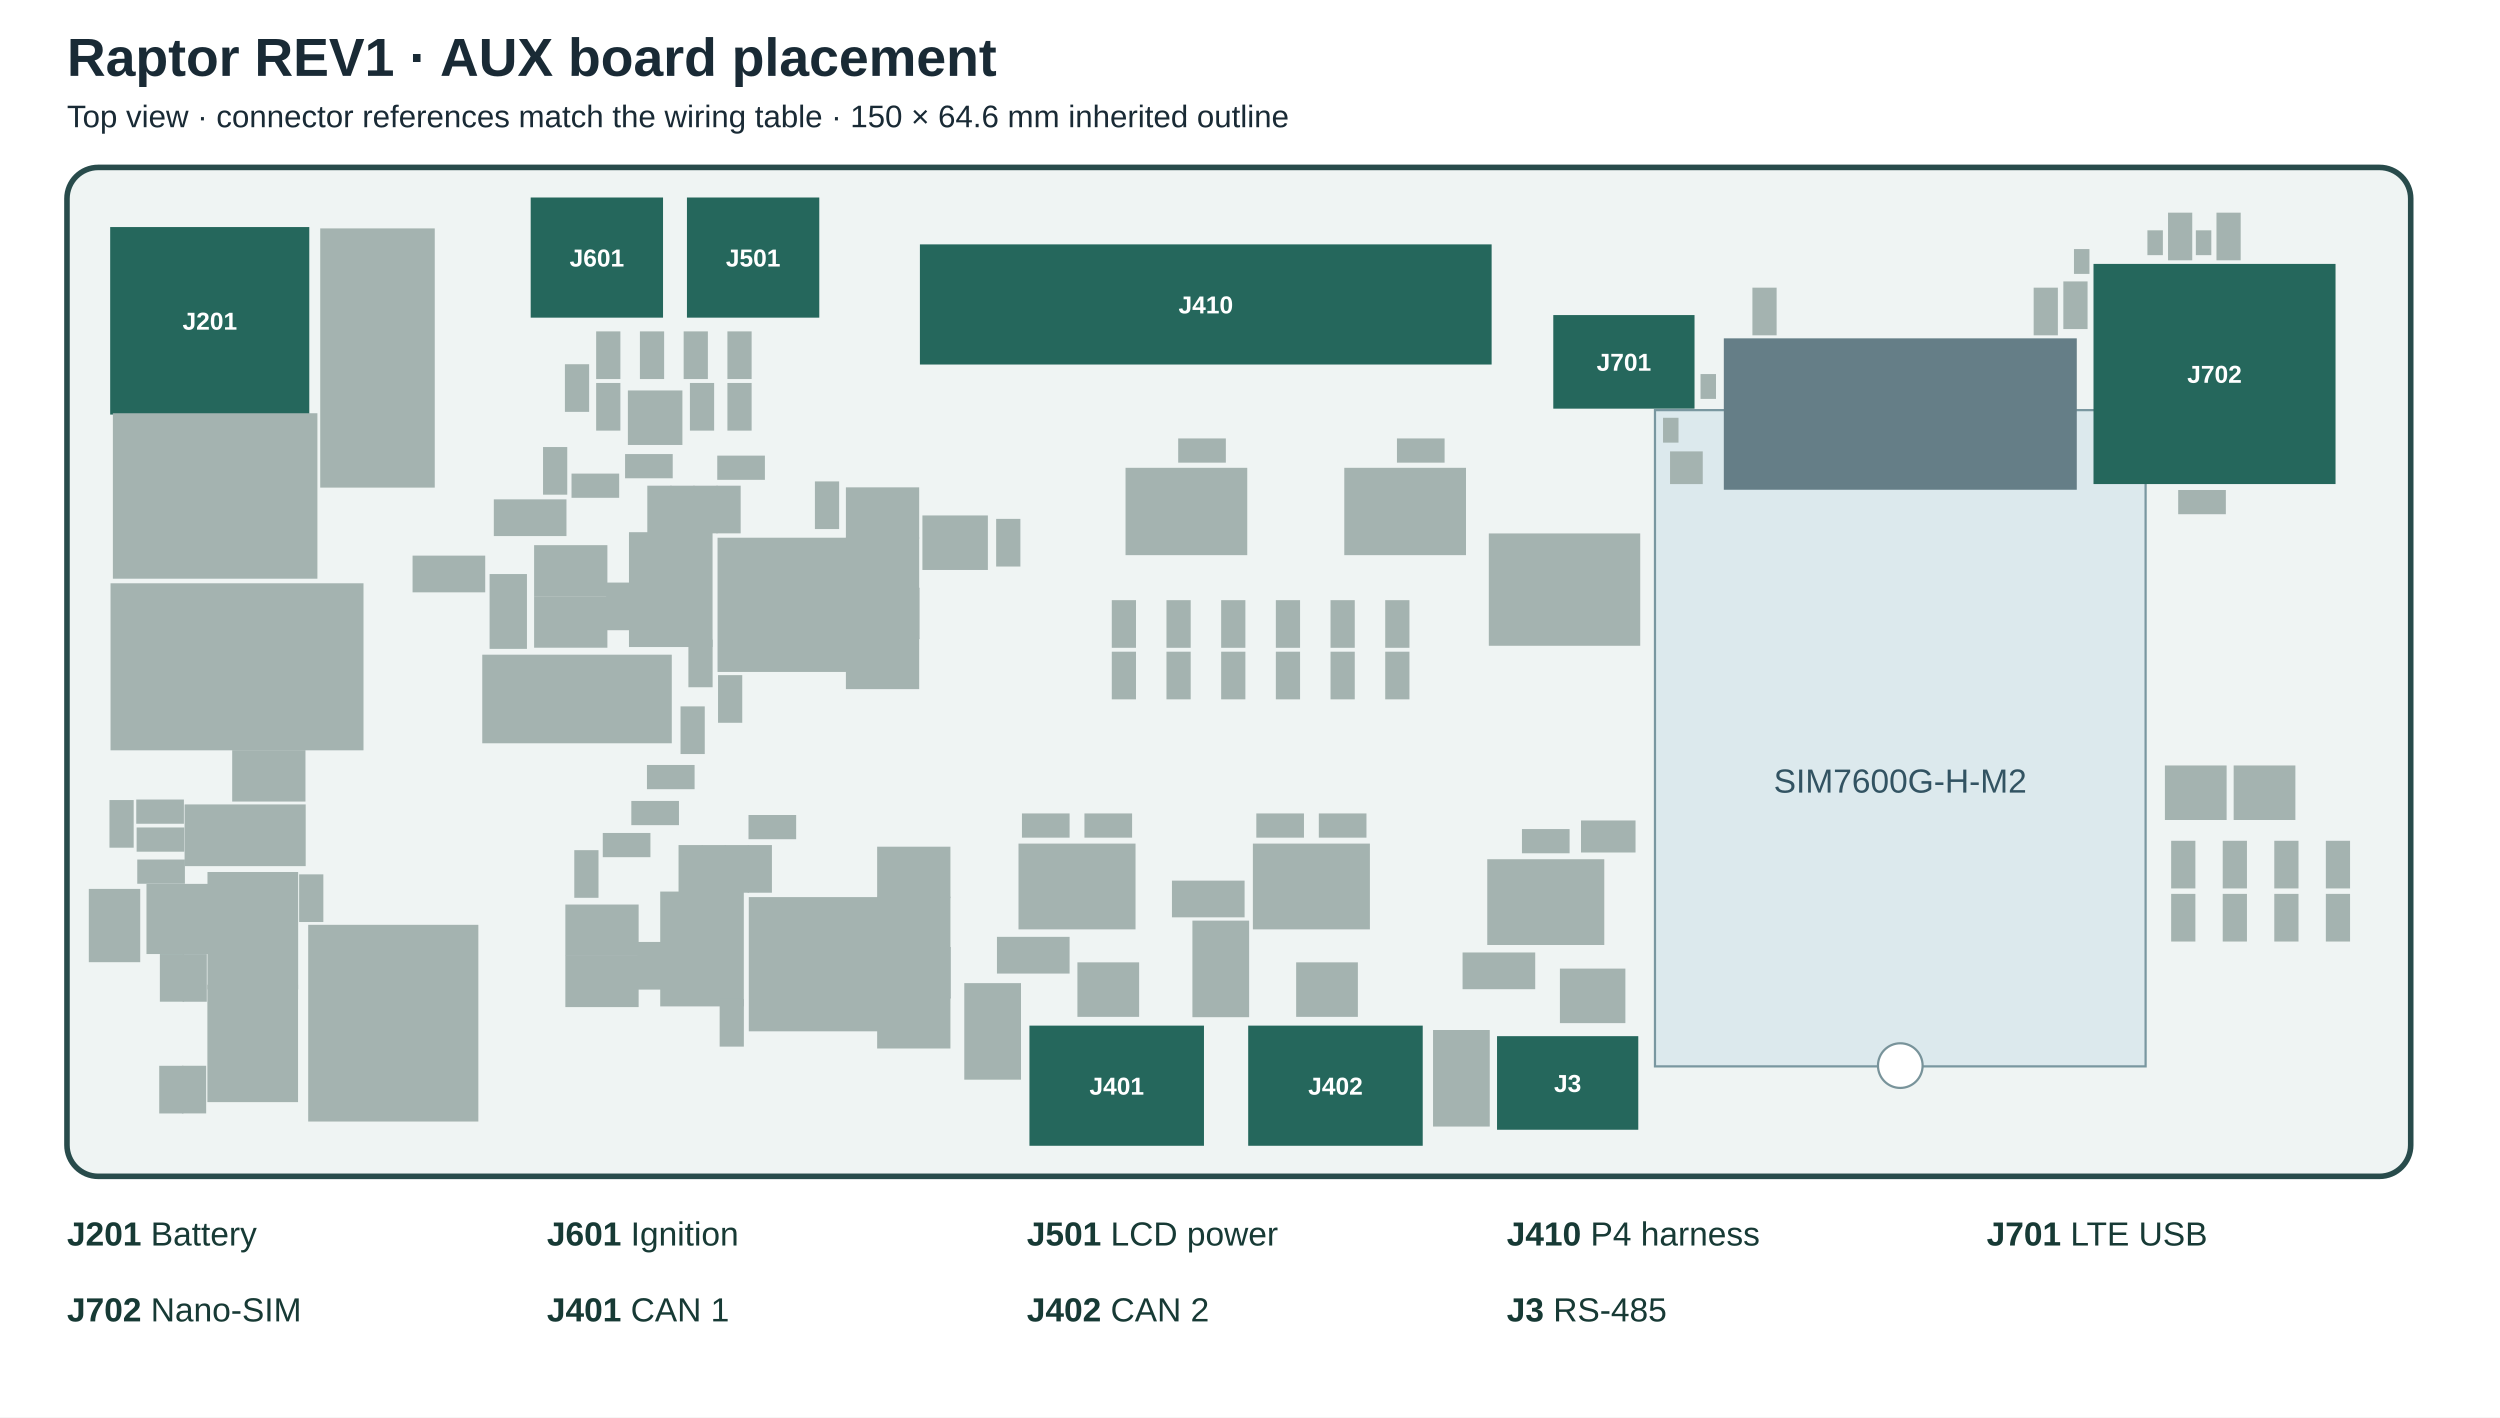
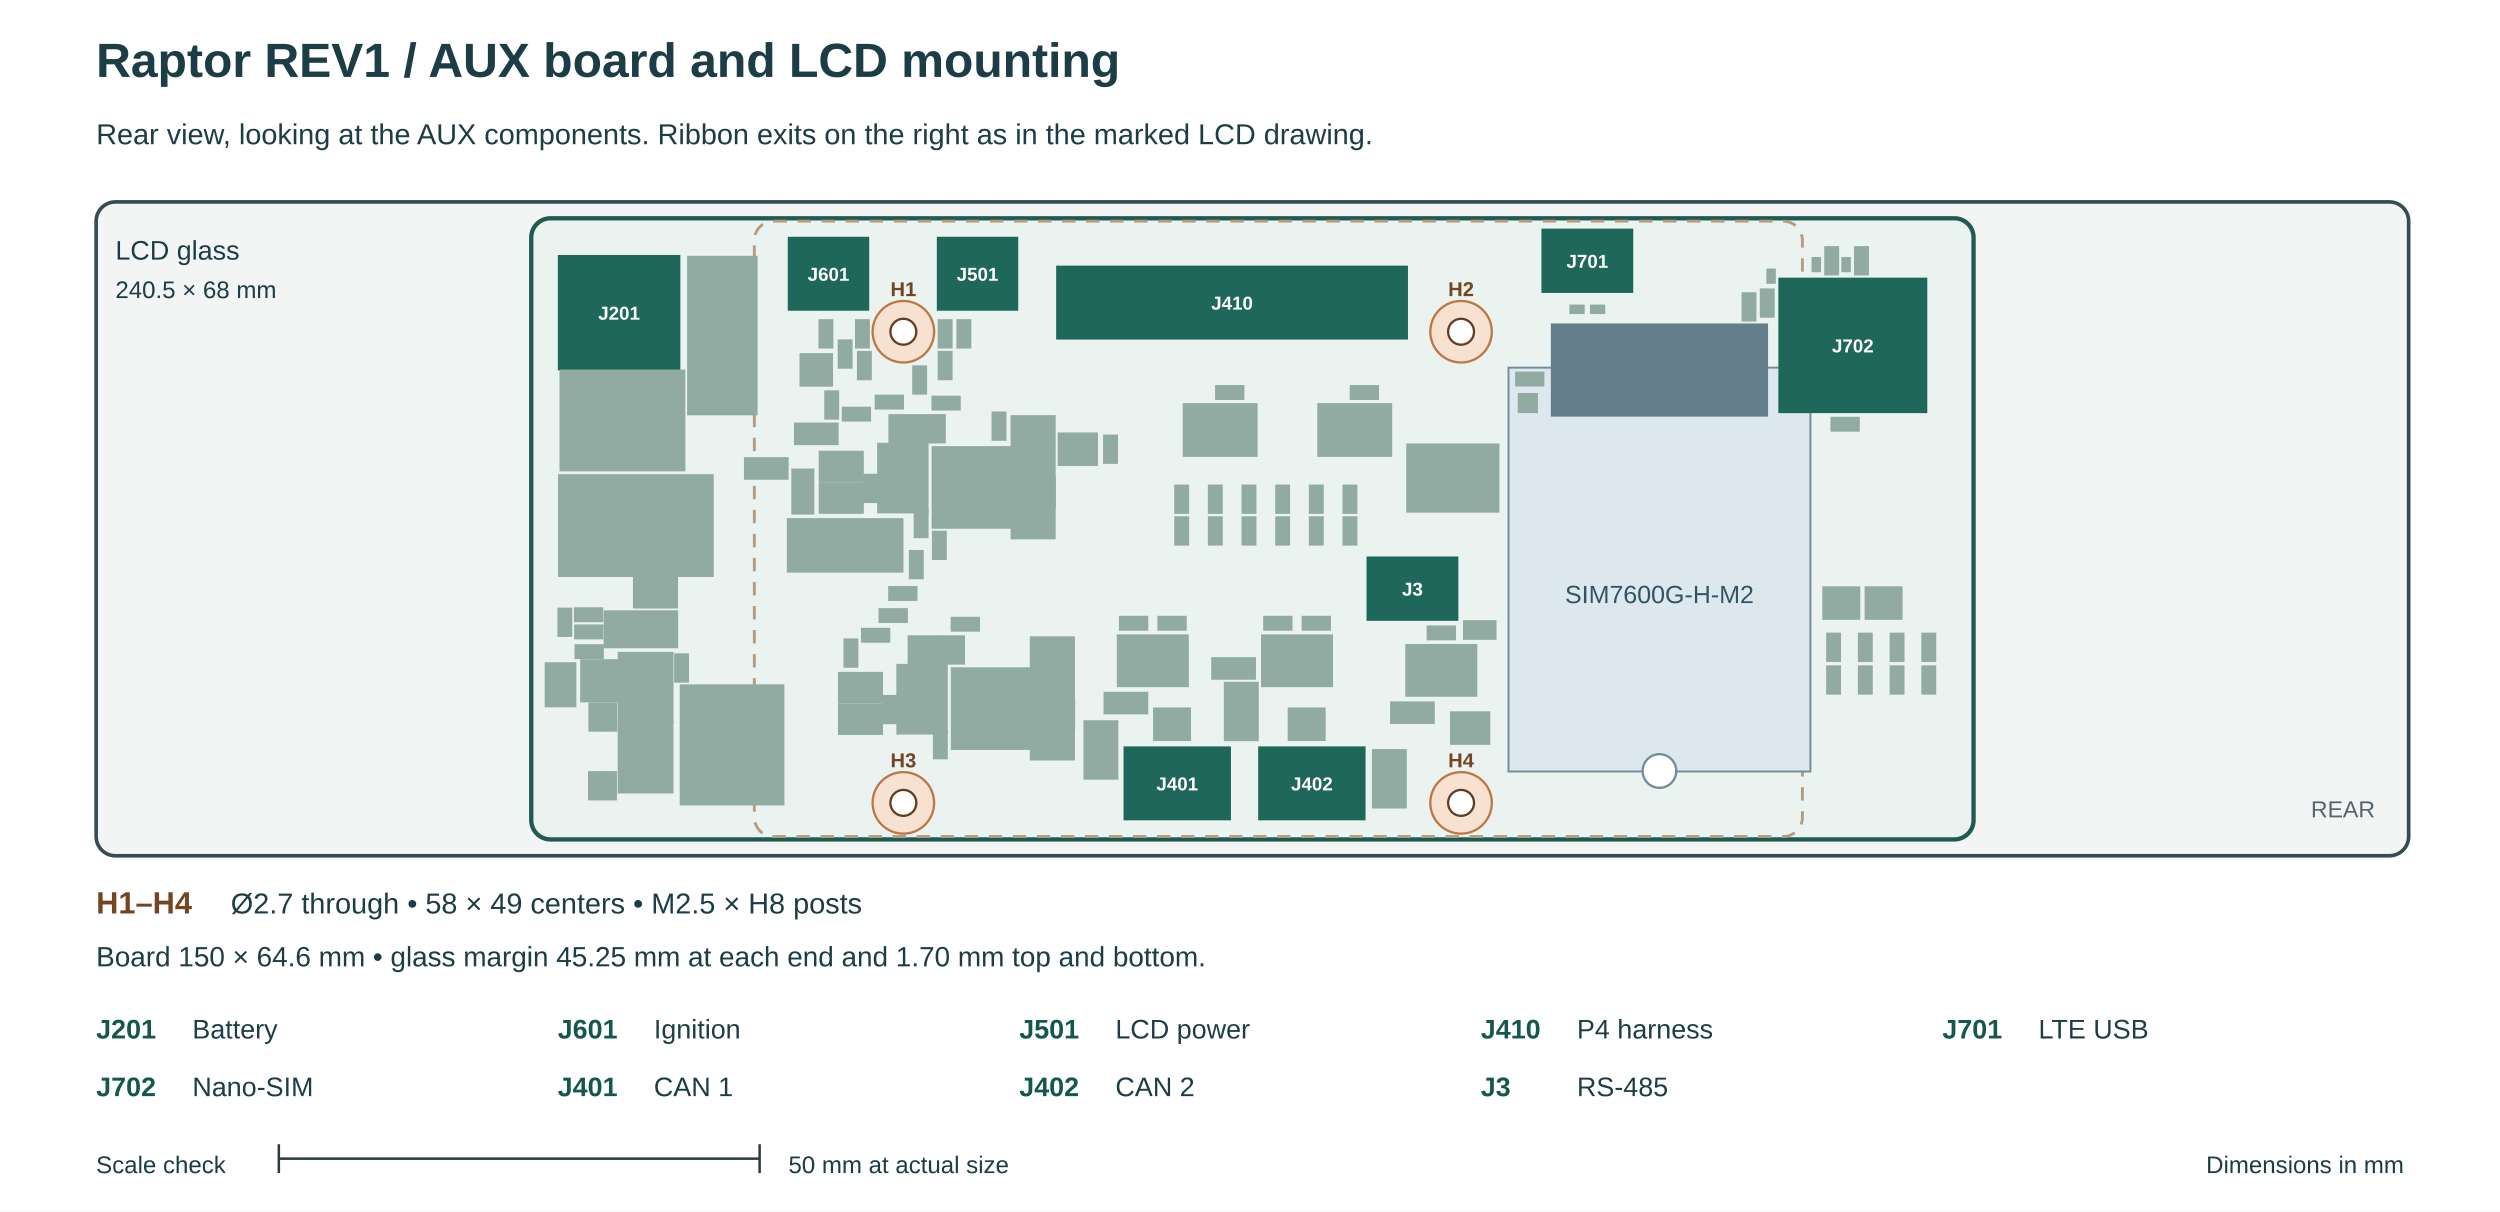
- <svg xmlns="http://www.w3.org/2000/svg" width="1120" height="635" viewBox="0 0 1120 635">
-   <rect width="1120" height="635" fill="#fff" />
-   <g font-family="Arial, sans-serif" fill="#192a35">
-     <text x="30" y="34" font-size="24" font-weight="bold">Raptor REV1 · AUX board placement</text>
-     <text x="30" y="57" font-size="14">Top view · connector references match the wiring table · 150 × 64.6 mm inherited outline</text>
+ <svg xmlns="http://www.w3.org/2000/svg" width="260mm" height="126mm" viewBox="-10 -21 260 126">
+   <rect x="-10" y="-21" width="260" height="126" fill="white" />
+   <g font-family="Arial, sans-serif">
+     <text x="0" y="-13" font-size="5" fill="#1c3d45" text-anchor="start" font-weight="bold">Raptor REV1  /  AUX board and LCD mounting</text>
+     <text x="0" y="-6" font-size="3.0" fill="#1c3d45" text-anchor="start" font-weight="normal">Rear view, looking at the AUX components. Ribbon exits on the right as in the marked LCD drawing.</text>
+     <rect x="0" y="0" width="240.5" height="68" rx="2" fill="#f3f4f4" stroke="#354c54" stroke-width="0.38" />
+     <rect x="45.25" y="1.7" width="150" height="64.6" rx="2" fill="#eaf3f0" stroke="#205a50" stroke-width="0.45" />
+     <rect x="68.45" y="2" width="109" height="64" rx="2" fill="none" stroke="#b49c83" stroke-width=".3" stroke-dasharray="1.4 1.1" />
+     <rect x="146.883" y="17.235" width="31.4" height="42" rx="0" fill="#dce8ee" stroke="#738b99" stroke-width="0.2" />
+     <rect x="78.919" y="12.195" width="1.55" height="3.05" rx="0" fill="#91aaa2" stroke="none" stroke-width="0.2" />
+     <rect x="86.869" y="20.145" width="3.05" height="1.55" rx="0" fill="#91aaa2" stroke="none" stroke-width="0.2" />
+     <rect x="75.119" y="12.195" width="1.55" height="3.05" rx="0" fill="#91aaa2" stroke="none" stroke-width="0.2" />
+     <rect x="122.619" y="32.695" width="1.55" height="3.05" rx="0" fill="#91aaa2" stroke="none" stroke-width="0.2" />
+     <rect x="151.288" y="12.64" width="22.59" height="9.69" rx="0" fill="#647f8b" stroke="none" stroke-width="0.2" />
+     <rect x="106.849" y="56.625" width="11.17" height="7.69" rx="0" fill="#20675b" stroke="none" stroke-width="0.2" />
+     <text x="112.434" y="61.2" font-size="1.95" fill="white" text-anchor="middle" font-weight="bold">J401</text>
+     <rect x="61.459" y="5.603" width="7.33" height="16.59" rx="0" fill="#91aaa2" stroke="none" stroke-width="0.2" />
+     <rect x="55.824" y="38.995" width="4.69" height="3.29" rx="0" fill="#91aaa2" stroke="none" stroke-width="0.2" />
+     <rect x="182.819" y="4.595" width="1.55" height="3.05" rx="0" fill="#91aaa2" stroke="none" stroke-width="0.2" />
+     <rect x="179.519" y="39.975" width="3.95" height="3.49" rx="0" fill="#91aaa2" stroke="none" stroke-width="0.2" />
+     <rect x="60.689" y="50.175" width="10.89" height="12.59" rx="0" fill="#91aaa2" stroke="none" stroke-width="0.2" />
+     <rect x="86.919" y="34.195" width="1.55" height="3.05" rx="0" fill="#91aaa2" stroke="none" stroke-width="0.2" />
+     <rect x="46.649" y="47.875" width="3.29" height="4.69" rx="0" fill="#91aaa2" stroke="none" stroke-width="0.2" />
+     <rect x="84.391" y="45.07" width="1.55" height="3.05" rx="0" fill="#91aaa2" stroke="none" stroke-width="0.2" />
+     <rect x="77.119" y="14.295" width="1.55" height="3.05" rx="0" fill="#91aaa2" stroke="none" stroke-width="0.2" />
+     <rect x="117.279" y="49.905" width="3.63" height="6.18" rx="0" fill="#91aaa2" stroke="none" stroke-width="0.2" />
+     <rect x="150.308" y="2.775" width="9.55" height="6.69" rx="0" fill="#20675b" stroke="none" stroke-width="0.2" />
+     <text x="155.083" y="6.85" font-size="1.95" fill="white" text-anchor="middle" font-weight="bold">J701</text>
+     <rect x="106.149" y="44.975" width="7.49" height="5.49" rx="0" fill="#91aaa2" stroke="none" stroke-width="0.2" />
+     <rect x="52.779" y="42.469" width="7.75" height="3.95" rx="0" fill="#91aaa2" stroke="none" stroke-width="0.2" />
+     <rect x="85.021" y="31.92" width="1.55" height="3.05" rx="0" fill="#91aaa2" stroke="none" stroke-width="0.2" />
+     <rect x="95.101" y="25.375" width="4.69" height="3.29" rx="0" fill="#91aaa2" stroke="none" stroke-width="0.2" />
+     <rect x="54.237" y="54.009" width="5.803" height="7.512" rx="0" fill="#91aaa2" stroke="none" stroke-width="0.2" />
+     <rect x="77.541" y="21.295" width="3.05" height="1.55" rx="0" fill="#91aaa2" stroke="none" stroke-width="0.2" />
+     <rect x="75.146" y="29.15" width="4.69" height="3.29" rx="0" fill="#91aaa2" stroke="none" stroke-width="0.2" />
+     <rect x="86.886" y="25.4" width="8.29" height="8.59" rx="0" fill="#91aaa2" stroke="none" stroke-width="0.2" />
+     <rect x="115.969" y="47.345" width="4.65" height="2.35" rx="0" fill="#91aaa2" stroke="none" stroke-width="0.2" />
+     <rect x="130.369" y="19.045" width="3.05" height="1.55" rx="0" fill="#91aaa2" stroke="none" stroke-width="0.2" />
+     <rect x="77.719" y="45.395" width="1.55" height="3.05" rx="0" fill="#91aaa2" stroke="none" stroke-width="0.2" />
+     <rect x="102.679" y="53.905" width="3.63" height="6.18" rx="0" fill="#91aaa2" stroke="none" stroke-width="0.2" />
+     <rect x="115.619" y="32.695" width="1.55" height="3.05" rx="0" fill="#91aaa2" stroke="none" stroke-width="0.2" />
+     <rect x="93.119" y="21.795" width="1.55" height="3.05" rx="0" fill="#91aaa2" stroke="none" stroke-width="0.2" />
+     <rect x="97.126" y="51.6" width="4.69" height="3.29" rx="0" fill="#91aaa2" stroke="none" stroke-width="0.2" />
+     <rect x="83.866" y="22.07" width="1.55" height="3.05" rx="0" fill="#91aaa2" stroke="none" stroke-width="0.2" />
+     <rect x="120.849" y="56.625" width="11.17" height="7.69" rx="0" fill="#20675b" stroke="none" stroke-width="0.2" />
+     <text x="126.434" y="61.2" font-size="1.95" fill="white" text-anchor="middle" font-weight="bold">J402</text>
+     <rect x="84.869" y="16.995" width="1.55" height="3.05" rx="0" fill="#91aaa2" stroke="none" stroke-width="0.2" />
+     <rect x="186.519" y="48.195" width="1.55" height="3.05" rx="0" fill="#91aaa2" stroke="none" stroke-width="0.2" />
+     <rect x="73.149" y="15.725" width="3.49" height="3.49" rx="0" fill="#91aaa2" stroke="none" stroke-width="0.2" />
+     <rect x="82.369" y="39.945" width="3.05" height="1.55" rx="0" fill="#91aaa2" stroke="none" stroke-width="0.2" />
+     <rect x="85.866" y="45.07" width="1.55" height="3.05" rx="0" fill="#91aaa2" stroke="none" stroke-width="0.2" />
+     <rect x="89.469" y="12.195" width="1.55" height="3.05" rx="0" fill="#91aaa2" stroke="none" stroke-width="0.2" />
+     <rect x="79.541" y="44.295" width="3.05" height="1.55" rx="0" fill="#91aaa2" stroke="none" stroke-width="0.2" />
+     <rect x="99.999" y="23.975" width="4.19" height="3.49" rx="0" fill="#91aaa2" stroke="none" stroke-width="0.2" />
+     <rect x="77.146" y="48.875" width="4.69" height="3.29" rx="0" fill="#91aaa2" stroke="none" stroke-width="0.2" />
+     <rect x="80.969" y="20.045" width="3.05" height="1.55" rx="0" fill="#91aaa2" stroke="none" stroke-width="0.2" />
+     <rect x="87.519" y="12.195" width="1.55" height="3.05" rx="0" fill="#91aaa2" stroke="none" stroke-width="0.2" />
+     <rect x="189.819" y="44.795" width="1.55" height="3.05" rx="0" fill="#91aaa2" stroke="none" stroke-width="0.2" />
+     <rect x="47.969" y="42.189" width="1.55" height="3.05" rx="0" fill="#91aaa2" stroke="none" stroke-width="0.2" />
+     <rect x="60.109" y="46.945" width="1.55" height="3.05" rx="0" fill="#91aaa2" stroke="none" stroke-width="0.2" />
+     <rect x="49.749" y="45.995" width="3.05" height="1.55" rx="0" fill="#91aaa2" stroke="none" stroke-width="0.2" />
+     <rect x="83.219" y="48.045" width="5.35" height="7.35" rx="0" fill="#91aaa2" stroke="none" stroke-width="0.2" />
+     <rect x="67.369" y="26.545" width="4.65" height="2.35" rx="0" fill="#91aaa2" stroke="none" stroke-width="0.2" />
+     <rect x="136.149" y="45.975" width="7.49" height="5.49" rx="0" fill="#91aaa2" stroke="none" stroke-width="0.2" />
+     <rect x="84.519" y="36.195" width="1.55" height="3.05" rx="0" fill="#91aaa2" stroke="none" stroke-width="0.2" />
+     <rect x="121.149" y="44.975" width="7.49" height="5.49" rx="0" fill="#91aaa2" stroke="none" stroke-width="0.2" />
+     <rect x="126.119" y="29.395" width="1.55" height="3.05" rx="0" fill="#91aaa2" stroke="none" stroke-width="0.2" />
+     <rect x="72.569" y="22.945" width="4.65" height="2.35" rx="0" fill="#91aaa2" stroke="none" stroke-width="0.2" />
+     <rect x="97.101" y="54.8" width="4.69" height="3.29" rx="0" fill="#91aaa2" stroke="none" stroke-width="0.2" />
+     <rect x="49.708" y="43.945" width="3.05" height="1.55" rx="0" fill="#91aaa2" stroke="none" stroke-width="0.2" />
+     <rect x="112.119" y="32.695" width="1.55" height="3.05" rx="0" fill="#91aaa2" stroke="none" stroke-width="0.2" />
+     <rect x="147.846" y="19.874" width="2.093" height="2.092" rx="0" fill="#91aaa2" stroke="none" stroke-width="0.2" />
+     <rect x="173.019" y="8.995" width="1.55" height="3.05" rx="0" fill="#91aaa2" stroke="none" stroke-width="0.2" />
+     <rect x="119.119" y="32.695" width="1.55" height="3.05" rx="0" fill="#91aaa2" stroke="none" stroke-width="0.2" />
+     <rect x="186.519" y="44.795" width="1.55" height="3.05" rx="0" fill="#91aaa2" stroke="none" stroke-width="0.2" />
+     <rect x="77.146" y="52.15" width="4.69" height="3.29" rx="0" fill="#91aaa2" stroke="none" stroke-width="0.2" />
+     <rect x="75.146" y="25.875" width="4.69" height="3.29" rx="0" fill="#91aaa2" stroke="none" stroke-width="0.2" />
+     <rect x="88.816" y="45.07" width="1.55" height="3.05" rx="0" fill="#91aaa2" stroke="none" stroke-width="0.2" />
+     <rect x="95.126" y="28.6" width="4.69" height="3.29" rx="0" fill="#91aaa2" stroke="none" stroke-width="0.2" />
+     <rect x="99.839" y="6.625" width="36.59" height="7.69" rx="0" fill="#20675b" stroke="none" stroke-width="0.2" />
+     <text x="118.134" y="11.2" font-size="1.95" fill="white" text-anchor="middle" font-weight="bold">J410</text>
+     <rect x="104.769" y="50.945" width="4.65" height="2.35" rx="0" fill="#91aaa2" stroke="none" stroke-width="0.2" />
+     <rect x="116.369" y="19.045" width="3.05" height="1.55" rx="0" fill="#91aaa2" stroke="none" stroke-width="0.2" />
+     <rect x="81.369" y="42.245" width="3.05" height="1.55" rx="0" fill="#91aaa2" stroke="none" stroke-width="0.2" />
+     <rect x="48.039" y="28.315" width="16.19" height="10.69" rx="0" fill="#91aaa2" stroke="none" stroke-width="0.2" />
+     <rect x="136.249" y="25.125" width="9.69" height="7.19" rx="0" fill="#91aaa2" stroke="none" stroke-width="0.2" />
+     <rect x="52.65" y="52.047" width="1.55" height="3.05" rx="0" fill="#91aaa2" stroke="none" stroke-width="0.2" />
+     <rect x="86.816" y="22.07" width="1.55" height="3.05" rx="0" fill="#91aaa2" stroke="none" stroke-width="0.2" />
+     <rect x="87.429" y="3.625" width="8.47" height="7.69" rx="0" fill="#20675b" stroke="none" stroke-width="0.2" />
+     <text x="91.664" y="8.2" font-size="1.95" fill="white" text-anchor="middle" font-weight="bold">J501</text>
+     <rect x="87.021" y="54.92" width="1.55" height="3.05" rx="0" fill="#91aaa2" stroke="none" stroke-width="0.2" />
+     <rect x="81.219" y="25.045" width="5.35" height="7.35" rx="0" fill="#91aaa2" stroke="none" stroke-width="0.2" />
+     <rect x="122.619" y="29.395" width="1.55" height="3.05" rx="0" fill="#91aaa2" stroke="none" stroke-width="0.2" />
+     <rect x="129.619" y="29.395" width="1.55" height="3.05" rx="0" fill="#91aaa2" stroke="none" stroke-width="0.2" />
+     <rect x="112.119" y="29.395" width="1.55" height="3.05" rx="0" fill="#91aaa2" stroke="none" stroke-width="0.2" />
+     <rect x="51.155" y="59.197" width="1.55" height="3.05" rx="0" fill="#91aaa2" stroke="none" stroke-width="0.2" />
+     <rect x="126.119" y="32.695" width="1.55" height="3.05" rx="0" fill="#91aaa2" stroke="none" stroke-width="0.2" />
+     <rect x="79.119" y="15.495" width="1.55" height="3.05" rx="0" fill="#91aaa2" stroke="none" stroke-width="0.2" />
+     <rect x="129.619" y="32.695" width="1.55" height="3.05" rx="0" fill="#91aaa2" stroke="none" stroke-width="0.2" />
+     <rect x="180.369" y="22.345" width="3.05" height="1.55" rx="0" fill="#91aaa2" stroke="none" stroke-width="0.2" />
+     <rect x="178.399" y="5.725" width="0.99" height="1.59" rx="0" fill="#91aaa2" stroke="none" stroke-width="0.2" />
+     <rect x="85.341" y="22.07" width="1.55" height="3.05" rx="0" fill="#91aaa2" stroke="none" stroke-width="0.2" />
+     <rect x="153.218" y="10.675" width="1.59" height="0.99" rx="0" fill="#91aaa2" stroke="none" stroke-width="0.2" />
+     <rect x="95.101" y="31.8" width="4.69" height="3.29" rx="0" fill="#91aaa2" stroke="none" stroke-width="0.2" />
+     <rect x="48.015" y="5.517" width="12.743" height="12.002" rx="0" fill="#20675b" stroke="none" stroke-width="0.2" />
+     <text x="54.386" y="12.248" font-size="1.95" fill="white" text-anchor="middle" font-weight="bold">J201</text>
+     <rect x="183.219" y="44.795" width="1.55" height="3.05" rx="0" fill="#91aaa2" stroke="none" stroke-width="0.2" />
+     <rect x="189.819" y="48.195" width="1.55" height="3.05" rx="0" fill="#91aaa2" stroke="none" stroke-width="0.2" />
+     <rect x="132.679" y="56.905" width="3.63" height="6.18" rx="0" fill="#91aaa2" stroke="none" stroke-width="0.2" />
+     <rect x="72.299" y="27.725" width="2.39" height="4.79" rx="0" fill="#91aaa2" stroke="none" stroke-width="0.2" />
+     <rect x="71.929" y="3.625" width="8.47" height="7.69" rx="0" fill="#20675b" stroke="none" stroke-width="0.2" />
+     <text x="76.164" y="8.2" font-size="1.95" fill="white" text-anchor="middle" font-weight="bold">J601</text>
+     <rect x="183.919" y="39.975" width="3.95" height="3.49" rx="0" fill="#91aaa2" stroke="none" stroke-width="0.2" />
+     <rect x="106.369" y="43.045" width="3.05" height="1.55" rx="0" fill="#91aaa2" stroke="none" stroke-width="0.2" />
+     <rect x="171.119" y="9.395" width="1.55" height="3.05" rx="0" fill="#91aaa2" stroke="none" stroke-width="0.2" />
+     <rect x="173.699" y="6.925" width="0.99" height="1.59" rx="0" fill="#91aaa2" stroke="none" stroke-width="0.2" />
+     <rect x="134.569" y="51.945" width="4.65" height="2.35" rx="0" fill="#91aaa2" stroke="none" stroke-width="0.2" />
+     <rect x="51.196" y="52.044" width="1.55" height="3.05" rx="0" fill="#91aaa2" stroke="none" stroke-width="0.2" />
+     <rect x="125.369" y="43.045" width="3.05" height="1.55" rx="0" fill="#91aaa2" stroke="none" stroke-width="0.2" />
+     <rect x="138.369" y="44.045" width="3.05" height="1.55" rx="0" fill="#91aaa2" stroke="none" stroke-width="0.2" />
+     <rect x="48.189" y="17.433" width="13.09" height="10.59" rx="0" fill="#91aaa2" stroke="none" stroke-width="0.2" />
+     <rect x="119.119" y="29.395" width="1.55" height="3.05" rx="0" fill="#91aaa2" stroke="none" stroke-width="0.2" />
+     <rect x="87.341" y="45.07" width="1.55" height="3.05" rx="0" fill="#91aaa2" stroke="none" stroke-width="0.2" />
+     <rect x="88.869" y="43.145" width="3.05" height="1.55" rx="0" fill="#91aaa2" stroke="none" stroke-width="0.2" />
+     <rect x="179.719" y="4.595" width="1.55" height="3.05" rx="0" fill="#91aaa2" stroke="none" stroke-width="0.2" />
+     <rect x="112.999" y="20.925" width="7.79" height="5.59" rx="0" fill="#91aaa2" stroke="none" stroke-width="0.2" />
+     <rect x="179.919" y="48.195" width="1.55" height="3.05" rx="0" fill="#91aaa2" stroke="none" stroke-width="0.2" />
+     <rect x="88.886" y="48.4" width="8.29" height="8.59" rx="0" fill="#91aaa2" stroke="none" stroke-width="0.2" />
+     <rect x="142.149" y="43.495" width="3.49" height="2.05" rx="0" fill="#91aaa2" stroke="none" stroke-width="0.2" />
+     <rect x="97.101" y="48.375" width="4.69" height="3.29" rx="0" fill="#91aaa2" stroke="none" stroke-width="0.2" />
+     <rect x="126.999" y="20.925" width="7.79" height="5.59" rx="0" fill="#91aaa2" stroke="none" stroke-width="0.2" />
+     <rect x="183.219" y="48.195" width="1.55" height="3.05" rx="0" fill="#91aaa2" stroke="none" stroke-width="0.2" />
+     <rect x="181.499" y="5.725" width="0.99" height="1.59" rx="0" fill="#91aaa2" stroke="none" stroke-width="0.2" />
+     <rect x="82.391" y="22.07" width="1.55" height="3.05" rx="0" fill="#91aaa2" stroke="none" stroke-width="0.2" />
+     <rect x="132.119" y="36.875" width="9.55" height="6.69" rx="0" fill="#20675b" stroke="none" stroke-width="0.2" />
+     <text x="136.894" y="40.95" font-size="1.95" fill="white" text-anchor="middle" font-weight="bold">J3</text>
+     <rect x="52.609" y="59.195" width="1.55" height="3.05" rx="0" fill="#91aaa2" stroke="none" stroke-width="0.2" />
+     <rect x="147.569" y="17.645" width="3.05" height="1.55" rx="0" fill="#91aaa2" stroke="none" stroke-width="0.2" />
+     <rect x="79.756" y="28.27" width="1.55" height="3.05" rx="0" fill="#91aaa2" stroke="none" stroke-width="0.2" />
+     <rect x="121.369" y="43.045" width="3.05" height="1.55" rx="0" fill="#91aaa2" stroke="none" stroke-width="0.2" />
+     <rect x="87.519" y="15.495" width="1.55" height="3.05" rx="0" fill="#91aaa2" stroke="none" stroke-width="0.2" />
+     <rect x="115.619" y="29.395" width="1.55" height="3.05" rx="0" fill="#91aaa2" stroke="none" stroke-width="0.2" />
+     <rect x="104.719" y="24.195" width="1.55" height="3.05" rx="0" fill="#91aaa2" stroke="none" stroke-width="0.2" />
+     <rect x="155.358" y="10.675" width="1.59" height="0.99" rx="0" fill="#91aaa2" stroke="none" stroke-width="0.2" />
+     <rect x="97.101" y="45.175" width="4.69" height="3.29" rx="0" fill="#91aaa2" stroke="none" stroke-width="0.2" />
+     <rect x="50.339" y="47.555" width="4.09" height="4.49" rx="0" fill="#91aaa2" stroke="none" stroke-width="0.2" />
+     <rect x="109.919" y="52.575" width="3.95" height="3.49" rx="0" fill="#91aaa2" stroke="none" stroke-width="0.2" />
+     <rect x="123.919" y="52.575" width="3.95" height="3.49" rx="0" fill="#91aaa2" stroke="none" stroke-width="0.2" />
+     <rect x="140.799" y="52.975" width="4.19" height="3.49" rx="0" fill="#91aaa2" stroke="none" stroke-width="0.2" />
+     <rect x="174.949" y="7.875" width="15.49" height="14.09" rx="0" fill="#20675b" stroke="none" stroke-width="0.2" />
+     <text x="182.694" y="15.65" font-size="1.95" fill="white" text-anchor="middle" font-weight="bold">J702</text>
+     <rect x="179.919" y="44.795" width="1.55" height="3.05" rx="0" fill="#91aaa2" stroke="none" stroke-width="0.2" />
+     <rect x="71.829" y="32.885" width="12.13" height="5.67" rx="0" fill="#91aaa2" stroke="none" stroke-width="0.2" />
+     <rect x="95.101" y="22.175" width="4.69" height="3.29" rx="0" fill="#91aaa2" stroke="none" stroke-width="0.2" />
+     <rect x="81.756" y="51.27" width="1.55" height="3.05" rx="0" fill="#91aaa2" stroke="none" stroke-width="0.2" />
+     <rect x="49.684" y="42.155" width="3.05" height="1.55" rx="0" fill="#91aaa2" stroke="none" stroke-width="0.2" />
+     <rect x="54.242" y="46.794" width="5.803" height="7.512" rx="0" fill="#91aaa2" stroke="none" stroke-width="0.2" />
+     <rect x="75.719" y="19.595" width="1.55" height="3.05" rx="0" fill="#91aaa2" stroke="none" stroke-width="0.2" />
+     <rect x="110.369" y="43.045" width="3.05" height="1.55" rx="0" fill="#91aaa2" stroke="none" stroke-width="0.2" />
+     <text x="162.583" y="41.72" font-size="2.6" fill="#325362" text-anchor="middle" font-weight="normal">SIM7600G-H-M2</text>
+     <circle cx="162.583" cy="59.185" r="1.75" fill="white" stroke="#738b99" stroke-width="0.24" />
+     <circle cx="83.95" cy="13.5" r="3.2" fill="#f7e1d0" stroke="#bc7844" stroke-width="0.24" />
+     <circle cx="83.95" cy="13.5" r="1.35" fill="white" stroke="#633c24" stroke-width="0.24" />
+     <text x="83.95" y="9.8" font-size="2.1" fill="#754422" text-anchor="middle" font-weight="bold">H1</text>
+     <circle cx="141.95" cy="13.5" r="3.2" fill="#f7e1d0" stroke="#bc7844" stroke-width="0.24" />
+     <circle cx="141.95" cy="13.5" r="1.35" fill="white" stroke="#633c24" stroke-width="0.24" />
+     <text x="141.95" y="9.8" font-size="2.1" fill="#754422" text-anchor="middle" font-weight="bold">H2</text>
+     <circle cx="83.95" cy="62.5" r="3.2" fill="#f7e1d0" stroke="#bc7844" stroke-width="0.24" />
+     <circle cx="83.95" cy="62.5" r="1.35" fill="white" stroke="#633c24" stroke-width="0.24" />
+     <text x="83.95" y="58.8" font-size="2.1" fill="#754422" text-anchor="middle" font-weight="bold">H3</text>
+     <circle cx="141.95" cy="62.5" r="3.2" fill="#f7e1d0" stroke="#bc7844" stroke-width="0.24" />
+     <circle cx="141.95" cy="62.5" r="1.35" fill="white" stroke="#633c24" stroke-width="0.24" />
+     <text x="141.95" y="58.8" font-size="2.1" fill="#754422" text-anchor="middle" font-weight="bold">H4</text>
+     <text x="2" y="6" font-size="2.8" fill="#1c3d45" text-anchor="start" font-weight="normal">LCD glass</text>
+     <text x="2" y="10" font-size="2.5" fill="#1c3d45" text-anchor="start" font-weight="normal">240.5 × 68 mm</text>
+     <text x="237" y="64" font-size="2.4" fill="#51656a" text-anchor="end" font-weight="normal">REAR</text>
+     <text x="0" y="74" font-size="3.2" fill="#754422" text-anchor="start" font-weight="bold">H1–H4</text>
+     <text x="14" y="74" font-size="3" fill="#1c3d45" text-anchor="start" font-weight="normal">Ø2.7 through • 58 × 49 centers • M2.5 × H8 posts</text>
+     <text x="0" y="79.5" font-size="2.9" fill="#1c3d45" text-anchor="start" font-weight="normal">Board 150 × 64.6 mm • glass margin 45.25 mm at each end and 1.70 mm top and bottom.</text>
+     <text x="0" y="87" font-size="2.8" fill="#14574d" text-anchor="start" font-weight="bold">J201</text>
+     <text x="10" y="87" font-size="2.8" fill="#1c3d45" text-anchor="start" font-weight="normal">Battery</text>
+     <text x="48" y="87" font-size="2.8" fill="#14574d" text-anchor="start" font-weight="bold">J601</text>
+     <text x="58" y="87" font-size="2.8" fill="#1c3d45" text-anchor="start" font-weight="normal">Ignition</text>
+     <text x="96" y="87" font-size="2.8" fill="#14574d" text-anchor="start" font-weight="bold">J501</text>
+     <text x="106" y="87" font-size="2.8" fill="#1c3d45" text-anchor="start" font-weight="normal">LCD power</text>
+     <text x="144" y="87" font-size="2.8" fill="#14574d" text-anchor="start" font-weight="bold">J410</text>
+     <text x="154" y="87" font-size="2.8" fill="#1c3d45" text-anchor="start" font-weight="normal">P4 harness</text>
+     <text x="192" y="87" font-size="2.8" fill="#14574d" text-anchor="start" font-weight="bold">J701</text>
+     <text x="202" y="87" font-size="2.8" fill="#1c3d45" text-anchor="start" font-weight="normal">LTE USB</text>
+     <text x="0" y="93" font-size="2.8" fill="#14574d" text-anchor="start" font-weight="bold">J702</text>
+     <text x="10" y="93" font-size="2.8" fill="#1c3d45" text-anchor="start" font-weight="normal">Nano-SIM</text>
+     <text x="48" y="93" font-size="2.8" fill="#14574d" text-anchor="start" font-weight="bold">J401</text>
+     <text x="58" y="93" font-size="2.8" fill="#1c3d45" text-anchor="start" font-weight="normal">CAN 1</text>
+     <text x="96" y="93" font-size="2.8" fill="#14574d" text-anchor="start" font-weight="bold">J402</text>
+     <text x="106" y="93" font-size="2.8" fill="#1c3d45" text-anchor="start" font-weight="normal">CAN 2</text>
+     <text x="144" y="93" font-size="2.8" fill="#14574d" text-anchor="start" font-weight="bold">J3</text>
+     <text x="154" y="93" font-size="2.8" fill="#1c3d45" text-anchor="start" font-weight="normal">RS-485</text>
+     <text x="0" y="101" font-size="2.5" fill="#1c3d45" text-anchor="start" font-weight="normal">Scale check</text>
+     <path d="M 19,98 v 3 M 19,99.5 h 50 M 69,98 v 3" stroke="#293a41" stroke-width=".26" />
+     <text x="72" y="101" font-size="2.5" fill="#1c3d45" text-anchor="start" font-weight="normal">50 mm at actual size</text>
+     <text x="240" y="101" font-size="2.5" fill="#1c3d45" text-anchor="end" font-weight="normal">Dimensions in mm</text>
  </g>
-   <rect x="30" y="75" width="1050" height="452" rx="14" fill="#eff4f3" stroke="#284b4b" stroke-width="2.5" />
-   <rect x="741.43" y="183.74" width="219.80" height="294.00" fill="#dce9ed" stroke="#7997a0" stroke-width="1" />
-   <rect x="286.68" y="148.46" width="10.85" height="21.35" fill="#a4b3b0" stroke="none" stroke-width="1" />
-   <rect x="321.33" y="204.12" width="21.35" height="10.85" fill="#a4b3b0" stroke="none" stroke-width="1" />
-   <rect x="267.08" y="148.46" width="10.85" height="21.35" fill="#a4b3b0" stroke="none" stroke-width="1" />
-   <rect x="571.58" y="291.96" width="10.85" height="21.35" fill="#a4b3b0" stroke="none" stroke-width="1" />
-   <rect x="772.27" y="151.58" width="158.13" height="67.83" fill="#657e87" stroke="none" stroke-width="1" />
-   <rect x="461.19" y="459.48" width="78.19" height="53.83" fill="#25675c" stroke="none" stroke-width="1" />
-   <text x="500.3" y="490.4" font-family="Arial" text-anchor="middle" fill="white" font-size="11" font-weight="bold">J401</text>
-   <rect x="143.46" y="102.32" width="51.31" height="116.13" fill="#a4b3b0" stroke="none" stroke-width="1" />
-   <rect x="104.02" y="336.07" width="32.83" height="23.03" fill="#a4b3b0" stroke="none" stroke-width="1" />
-   <rect x="992.98" y="95.27" width="10.85" height="21.35" fill="#a4b3b0" stroke="none" stroke-width="1" />
-   <rect x="969.88" y="342.93" width="27.65" height="24.43" fill="#a4b3b0" stroke="none" stroke-width="1" />
-   <rect x="138.07" y="414.32" width="76.23" height="88.13" fill="#a4b3b0" stroke="none" stroke-width="1" />
-   <rect x="321.68" y="302.46" width="10.85" height="21.35" fill="#a4b3b0" stroke="none" stroke-width="1" />
-   <rect x="39.79" y="398.23" width="23.03" height="32.83" fill="#a4b3b0" stroke="none" stroke-width="1" />
-   <rect x="303.99" y="378.59" width="10.85" height="21.35" fill="#a4b3b0" stroke="none" stroke-width="1" />
-   <rect x="253.08" y="163.17" width="10.85" height="21.35" fill="#a4b3b0" stroke="none" stroke-width="1" />
-   <rect x="534.20" y="412.44" width="25.41" height="43.26" fill="#a4b3b0" stroke="none" stroke-width="1" />
-   <rect x="695.87" y="141.15" width="63.28" height="41.93" fill="#25675c" stroke="none" stroke-width="1" />
-   <text x="727.5" y="166.1" font-family="Arial" text-anchor="middle" fill="white" font-size="11" font-weight="bold">J701</text>
-   <rect x="456.29" y="377.93" width="52.43" height="38.43" fill="#a4b3b0" stroke="none" stroke-width="1" />
-   <rect x="82.70" y="360.38" width="54.25" height="27.65" fill="#a4b3b0" stroke="none" stroke-width="1" />
-   <rect x="308.40" y="286.54" width="10.85" height="21.35" fill="#a4b3b0" stroke="none" stroke-width="1" />
-   <rect x="378.96" y="240.73" width="32.83" height="23.03" fill="#a4b3b0" stroke="none" stroke-width="1" />
-   <rect x="92.91" y="441.16" width="40.62" height="52.59" fill="#a4b3b0" stroke="none" stroke-width="1" />
-   <rect x="256.04" y="212.17" width="21.35" height="10.85" fill="#a4b3b0" stroke="none" stroke-width="1" />
-   <rect x="239.28" y="267.15" width="32.83" height="23.03" fill="#a4b3b0" stroke="none" stroke-width="1" />
-   <rect x="321.46" y="240.90" width="58.03" height="60.13" fill="#a4b3b0" stroke="none" stroke-width="1" />
-   <rect x="525.03" y="394.52" width="32.55" height="16.45" fill="#a4b3b0" stroke="none" stroke-width="1" />
-   <rect x="625.83" y="196.42" width="21.35" height="10.85" fill="#a4b3b0" stroke="none" stroke-width="1" />
-   <rect x="257.28" y="380.87" width="10.85" height="21.35" fill="#a4b3b0" stroke="none" stroke-width="1" />
-   <rect x="432.00" y="440.44" width="25.41" height="43.26" fill="#a4b3b0" stroke="none" stroke-width="1" />
-   <rect x="522.58" y="291.96" width="10.85" height="21.35" fill="#a4b3b0" stroke="none" stroke-width="1" />
-   <rect x="365.08" y="215.67" width="10.85" height="21.35" fill="#a4b3b0" stroke="none" stroke-width="1" />
-   <rect x="393.14" y="424.30" width="32.83" height="23.03" fill="#a4b3b0" stroke="none" stroke-width="1" />
-   <rect x="300.32" y="217.59" width="10.85" height="21.35" fill="#a4b3b0" stroke="none" stroke-width="1" />
-   <rect x="559.19" y="459.48" width="78.19" height="53.83" fill="#25675c" stroke="none" stroke-width="1" />
-   <text x="598.3" y="490.4" font-family="Arial" text-anchor="middle" fill="white" font-size="11" font-weight="bold">J402</text>
-   <rect x="309.08" y="171.57" width="10.85" height="21.35" fill="#a4b3b0" stroke="none" stroke-width="1" />
-   <rect x="1018.88" y="400.46" width="10.85" height="21.35" fill="#a4b3b0" stroke="none" stroke-width="1" />
-   <rect x="281.29" y="174.92" width="24.43" height="24.43" fill="#a4b3b0" stroke="none" stroke-width="1" />
-   <rect x="289.83" y="342.71" width="21.35" height="10.85" fill="#a4b3b0" stroke="none" stroke-width="1" />
-   <rect x="314.32" y="378.59" width="10.85" height="21.35" fill="#a4b3b0" stroke="none" stroke-width="1" />
-   <rect x="306.28" y="148.46" width="10.85" height="21.35" fill="#a4b3b0" stroke="none" stroke-width="1" />
-   <rect x="270.04" y="373.17" width="21.35" height="10.85" fill="#a4b3b0" stroke="none" stroke-width="1" />
-   <rect x="413.24" y="230.92" width="29.33" height="24.43" fill="#a4b3b0" stroke="none" stroke-width="1" />
-   <rect x="253.28" y="405.23" width="32.83" height="23.03" fill="#a4b3b0" stroke="none" stroke-width="1" />
-   <rect x="280.03" y="203.42" width="21.35" height="10.85" fill="#a4b3b0" stroke="none" stroke-width="1" />
-   <rect x="325.88" y="148.46" width="10.85" height="21.35" fill="#a4b3b0" stroke="none" stroke-width="1" />
-   <rect x="1041.98" y="376.67" width="10.85" height="21.35" fill="#a4b3b0" stroke="none" stroke-width="1" />
-   <rect x="49.04" y="358.42" width="10.85" height="21.35" fill="#a4b3b0" stroke="none" stroke-width="1" />
-   <rect x="134.01" y="391.71" width="10.85" height="21.35" fill="#a4b3b0" stroke="none" stroke-width="1" />
-   <rect x="61.49" y="385.07" width="21.35" height="10.85" fill="#a4b3b0" stroke="none" stroke-width="1" />
-   <rect x="295.78" y="399.42" width="37.45" height="51.45" fill="#a4b3b0" stroke="none" stroke-width="1" />
-   <rect x="184.83" y="248.92" width="32.55" height="16.45" fill="#a4b3b0" stroke="none" stroke-width="1" />
-   <rect x="666.29" y="384.93" width="52.43" height="38.43" fill="#a4b3b0" stroke="none" stroke-width="1" />
-   <rect x="304.88" y="316.46" width="10.85" height="21.35" fill="#a4b3b0" stroke="none" stroke-width="1" />
-   <rect x="561.29" y="377.93" width="52.43" height="38.43" fill="#a4b3b0" stroke="none" stroke-width="1" />
-   <rect x="596.08" y="268.87" width="10.85" height="21.35" fill="#a4b3b0" stroke="none" stroke-width="1" />
-   <rect x="221.23" y="223.71" width="32.55" height="16.45" fill="#a4b3b0" stroke="none" stroke-width="1" />
-   <rect x="392.96" y="446.70" width="32.83" height="23.03" fill="#a4b3b0" stroke="none" stroke-width="1" />
-   <rect x="61.21" y="370.71" width="21.35" height="10.85" fill="#a4b3b0" stroke="none" stroke-width="1" />
-   <rect x="498.08" y="291.96" width="10.85" height="21.35" fill="#a4b3b0" stroke="none" stroke-width="1" />
-   <rect x="748.18" y="202.22" width="14.65" height="14.65" fill="#a4b3b0" stroke="none" stroke-width="1" />
-   <rect x="924.38" y="126.07" width="10.85" height="21.35" fill="#a4b3b0" stroke="none" stroke-width="1" />
-   <rect x="547.08" y="291.96" width="10.85" height="21.35" fill="#a4b3b0" stroke="none" stroke-width="1" />
-   <rect x="1018.88" y="376.67" width="10.85" height="21.35" fill="#a4b3b0" stroke="none" stroke-width="1" />
-   <rect x="253.28" y="428.15" width="32.83" height="23.03" fill="#a4b3b0" stroke="none" stroke-width="1" />
-   <rect x="239.28" y="244.23" width="32.83" height="23.03" fill="#a4b3b0" stroke="none" stroke-width="1" />
-   <rect x="334.97" y="378.59" width="10.85" height="21.35" fill="#a4b3b0" stroke="none" stroke-width="1" />
-   <rect x="379.14" y="263.30" width="32.83" height="23.03" fill="#a4b3b0" stroke="none" stroke-width="1" />
-   <rect x="412.12" y="109.48" width="256.13" height="53.83" fill="#25675c" stroke="none" stroke-width="1" />
-   <text x="540.2" y="140.4" font-family="Arial" text-anchor="middle" fill="white" font-size="11" font-weight="bold">J410</text>
-   <rect x="446.63" y="419.71" width="32.55" height="16.45" fill="#a4b3b0" stroke="none" stroke-width="1" />
-   <rect x="527.83" y="196.42" width="21.35" height="10.85" fill="#a4b3b0" stroke="none" stroke-width="1" />
-   <rect x="282.83" y="358.82" width="21.35" height="10.85" fill="#a4b3b0" stroke="none" stroke-width="1" />
-   <rect x="49.52" y="261.31" width="113.33" height="74.83" fill="#a4b3b0" stroke="none" stroke-width="1" />
-   <rect x="666.99" y="238.98" width="67.83" height="50.33" fill="#a4b3b0" stroke="none" stroke-width="1" />
-   <rect x="81.80" y="427.43" width="10.85" height="21.35" fill="#a4b3b0" stroke="none" stroke-width="1" />
-   <rect x="320.97" y="217.59" width="10.85" height="21.35" fill="#a4b3b0" stroke="none" stroke-width="1" />
-   <rect x="307.75" y="88.48" width="59.29" height="53.83" fill="#25675c" stroke="none" stroke-width="1" />
-   <text x="337.4" y="119.4" font-family="Arial" text-anchor="middle" fill="white" font-size="11" font-weight="bold">J501</text>
-   <rect x="322.40" y="447.54" width="10.85" height="21.35" fill="#a4b3b0" stroke="none" stroke-width="1" />
-   <rect x="281.78" y="238.42" width="37.45" height="51.45" fill="#a4b3b0" stroke="none" stroke-width="1" />
-   <rect x="571.58" y="268.87" width="10.85" height="21.35" fill="#a4b3b0" stroke="none" stroke-width="1" />
-   <rect x="620.58" y="268.87" width="10.85" height="21.35" fill="#a4b3b0" stroke="none" stroke-width="1" />
-   <rect x="498.08" y="268.87" width="10.85" height="21.35" fill="#a4b3b0" stroke="none" stroke-width="1" />
-   <rect x="71.33" y="477.48" width="10.85" height="21.35" fill="#a4b3b0" stroke="none" stroke-width="1" />
-   <rect x="596.08" y="291.96" width="10.85" height="21.35" fill="#a4b3b0" stroke="none" stroke-width="1" />
-   <rect x="267.08" y="171.57" width="10.85" height="21.35" fill="#a4b3b0" stroke="none" stroke-width="1" />
-   <rect x="620.58" y="291.96" width="10.85" height="21.35" fill="#a4b3b0" stroke="none" stroke-width="1" />
-   <rect x="975.83" y="219.52" width="21.35" height="10.85" fill="#a4b3b0" stroke="none" stroke-width="1" />
-   <rect x="962.04" y="103.18" width="6.93" height="11.13" fill="#a4b3b0" stroke="none" stroke-width="1" />
-   <rect x="310.64" y="217.59" width="10.85" height="21.35" fill="#a4b3b0" stroke="none" stroke-width="1" />
-   <rect x="745.04" y="187.17" width="6.93" height="11.13" fill="#a4b3b0" stroke="none" stroke-width="1" />
-   <rect x="378.96" y="285.70" width="32.83" height="23.03" fill="#a4b3b0" stroke="none" stroke-width="1" />
-   <rect x="49.36" y="101.72" width="89.20" height="84.01" fill="#25675c" stroke="none" stroke-width="1" />
-   <text x="94.0" y="147.7" font-family="Arial" text-anchor="middle" fill="white" font-size="11" font-weight="bold">J201</text>
-   <rect x="995.78" y="376.67" width="10.85" height="21.35" fill="#a4b3b0" stroke="none" stroke-width="1" />
-   <rect x="1041.98" y="400.46" width="10.85" height="21.35" fill="#a4b3b0" stroke="none" stroke-width="1" />
-   <rect x="642.00" y="461.44" width="25.41" height="43.26" fill="#a4b3b0" stroke="none" stroke-width="1" />
-   <rect x="219.34" y="257.17" width="16.73" height="33.53" fill="#a4b3b0" stroke="none" stroke-width="1" />
-   <rect x="237.75" y="88.48" width="59.29" height="53.83" fill="#25675c" stroke="none" stroke-width="1" />
-   <text x="267.4" y="119.4" font-family="Arial" text-anchor="middle" fill="white" font-size="11" font-weight="bold">J601</text>
-   <rect x="1000.68" y="342.93" width="27.65" height="24.43" fill="#a4b3b0" stroke="none" stroke-width="1" />
-   <rect x="457.83" y="364.42" width="21.35" height="10.85" fill="#a4b3b0" stroke="none" stroke-width="1" />
-   <rect x="911.08" y="128.87" width="10.85" height="21.35" fill="#a4b3b0" stroke="none" stroke-width="1" />
-   <rect x="929.14" y="111.58" width="6.93" height="11.13" fill="#a4b3b0" stroke="none" stroke-width="1" />
-   <rect x="655.23" y="426.71" width="32.55" height="16.45" fill="#a4b3b0" stroke="none" stroke-width="1" />
-   <rect x="71.62" y="427.41" width="10.85" height="21.35" fill="#a4b3b0" stroke="none" stroke-width="1" />
-   <rect x="590.83" y="364.42" width="21.35" height="10.85" fill="#a4b3b0" stroke="none" stroke-width="1" />
-   <rect x="681.83" y="371.42" width="21.35" height="10.85" fill="#a4b3b0" stroke="none" stroke-width="1" />
-   <rect x="50.57" y="185.13" width="91.63" height="74.13" fill="#a4b3b0" stroke="none" stroke-width="1" />
-   <rect x="547.08" y="268.87" width="10.85" height="21.35" fill="#a4b3b0" stroke="none" stroke-width="1" />
-   <rect x="324.64" y="378.59" width="10.85" height="21.35" fill="#a4b3b0" stroke="none" stroke-width="1" />
-   <rect x="335.33" y="365.12" width="21.35" height="10.85" fill="#a4b3b0" stroke="none" stroke-width="1" />
-   <rect x="971.28" y="95.27" width="10.85" height="21.35" fill="#a4b3b0" stroke="none" stroke-width="1" />
-   <rect x="504.24" y="209.58" width="54.53" height="39.13" fill="#a4b3b0" stroke="none" stroke-width="1" />
-   <rect x="972.68" y="400.46" width="10.85" height="21.35" fill="#a4b3b0" stroke="none" stroke-width="1" />
-   <rect x="335.46" y="401.90" width="58.03" height="60.13" fill="#a4b3b0" stroke="none" stroke-width="1" />
-   <rect x="708.29" y="367.57" width="24.43" height="14.35" fill="#a4b3b0" stroke="none" stroke-width="1" />
-   <rect x="392.96" y="401.73" width="32.83" height="23.03" fill="#a4b3b0" stroke="none" stroke-width="1" />
-   <rect x="602.24" y="209.58" width="54.53" height="39.13" fill="#a4b3b0" stroke="none" stroke-width="1" />
-   <rect x="995.78" y="400.46" width="10.85" height="21.35" fill="#a4b3b0" stroke="none" stroke-width="1" />
-   <rect x="983.74" y="103.18" width="6.93" height="11.13" fill="#a4b3b0" stroke="none" stroke-width="1" />
-   <rect x="289.99" y="217.59" width="10.85" height="21.35" fill="#a4b3b0" stroke="none" stroke-width="1" />
-   <rect x="670.67" y="464.20" width="63.28" height="41.93" fill="#25675c" stroke="none" stroke-width="1" />
-   <text x="702.3" y="489.2" font-family="Arial" text-anchor="middle" fill="white" font-size="11" font-weight="bold">J3</text>
-   <rect x="81.51" y="477.46" width="10.85" height="21.35" fill="#a4b3b0" stroke="none" stroke-width="1" />
-   <rect x="785.08" y="128.87" width="10.85" height="21.35" fill="#a4b3b0" stroke="none" stroke-width="1" />
-   <rect x="271.55" y="260.99" width="10.85" height="21.35" fill="#a4b3b0" stroke="none" stroke-width="1" />
-   <rect x="562.83" y="364.42" width="21.35" height="10.85" fill="#a4b3b0" stroke="none" stroke-width="1" />
-   <rect x="325.88" y="171.57" width="10.85" height="21.35" fill="#a4b3b0" stroke="none" stroke-width="1" />
-   <rect x="522.58" y="268.87" width="10.85" height="21.35" fill="#a4b3b0" stroke="none" stroke-width="1" />
-   <rect x="446.28" y="232.46" width="10.85" height="21.35" fill="#a4b3b0" stroke="none" stroke-width="1" />
-   <rect x="761.84" y="167.58" width="6.93" height="11.13" fill="#a4b3b0" stroke="none" stroke-width="1" />
-   <rect x="392.96" y="379.32" width="32.83" height="23.03" fill="#a4b3b0" stroke="none" stroke-width="1" />
-   <rect x="65.62" y="395.98" width="28.63" height="31.43" fill="#a4b3b0" stroke="none" stroke-width="1" />
-   <rect x="482.68" y="431.13" width="27.65" height="24.43" fill="#a4b3b0" stroke="none" stroke-width="1" />
-   <rect x="580.68" y="431.13" width="27.65" height="24.43" fill="#a4b3b0" stroke="none" stroke-width="1" />
-   <rect x="698.84" y="433.93" width="29.33" height="24.43" fill="#a4b3b0" stroke="none" stroke-width="1" />
-   <rect x="937.89" y="118.23" width="108.43" height="98.63" fill="#25675c" stroke="none" stroke-width="1" />
-   <text x="992.1" y="171.5" font-family="Arial" text-anchor="middle" fill="white" font-size="11" font-weight="bold">J702</text>
-   <rect x="972.68" y="376.67" width="10.85" height="21.35" fill="#a4b3b0" stroke="none" stroke-width="1" />
-   <rect x="216.05" y="293.30" width="84.91" height="39.69" fill="#a4b3b0" stroke="none" stroke-width="1" />
-   <rect x="378.96" y="218.33" width="32.83" height="23.03" fill="#a4b3b0" stroke="none" stroke-width="1" />
-   <rect x="285.55" y="421.99" width="10.85" height="21.35" fill="#a4b3b0" stroke="none" stroke-width="1" />
-   <rect x="61.04" y="358.19" width="21.35" height="10.85" fill="#a4b3b0" stroke="none" stroke-width="1" />
-   <rect x="92.95" y="390.66" width="40.62" height="52.59" fill="#a4b3b0" stroke="none" stroke-width="1" />
-   <rect x="243.28" y="200.27" width="10.85" height="21.35" fill="#a4b3b0" stroke="none" stroke-width="1" />
-   <rect x="485.83" y="364.42" width="21.35" height="10.85" fill="#a4b3b0" stroke="none" stroke-width="1" />
-   <text x="851.3" y="355.1" fill="#325362" font-size="15" text-anchor="middle" font-family="Arial">SIM7600G-H-M2</text>
-   <circle cx="851.332" cy="477.392" r="10" fill="#fff" stroke="#78939a" />
-   <text x="30" y="558" font-size="15" font-family="Arial" fill="#173a35">
-     <tspan font-weight="bold">J201</tspan>   Battery</text>
-   <text x="245" y="558" font-size="15" font-family="Arial" fill="#173a35">
-     <tspan font-weight="bold">J601</tspan>   Ignition</text>
-   <text x="460" y="558" font-size="15" font-family="Arial" fill="#173a35">
-     <tspan font-weight="bold">J501</tspan>   LCD power</text>
-   <text x="675" y="558" font-size="15" font-family="Arial" fill="#173a35">
-     <tspan font-weight="bold">J410</tspan>   P4 harness</text>
-   <text x="890" y="558" font-size="15" font-family="Arial" fill="#173a35">
-     <tspan font-weight="bold">J701</tspan>   LTE USB</text>
-   <text x="30" y="592" font-size="15" font-family="Arial" fill="#173a35">
-     <tspan font-weight="bold">J702</tspan>   Nano-SIM</text>
-   <text x="245" y="592" font-size="15" font-family="Arial" fill="#173a35">
-     <tspan font-weight="bold">J401</tspan>   CAN 1</text>
-   <text x="460" y="592" font-size="15" font-family="Arial" fill="#173a35">
-     <tspan font-weight="bold">J402</tspan>   CAN 2</text>
-   <text x="675" y="592" font-size="15" font-family="Arial" fill="#173a35">
-     <tspan font-weight="bold">J3</tspan>   RS-485</text>
</svg>
